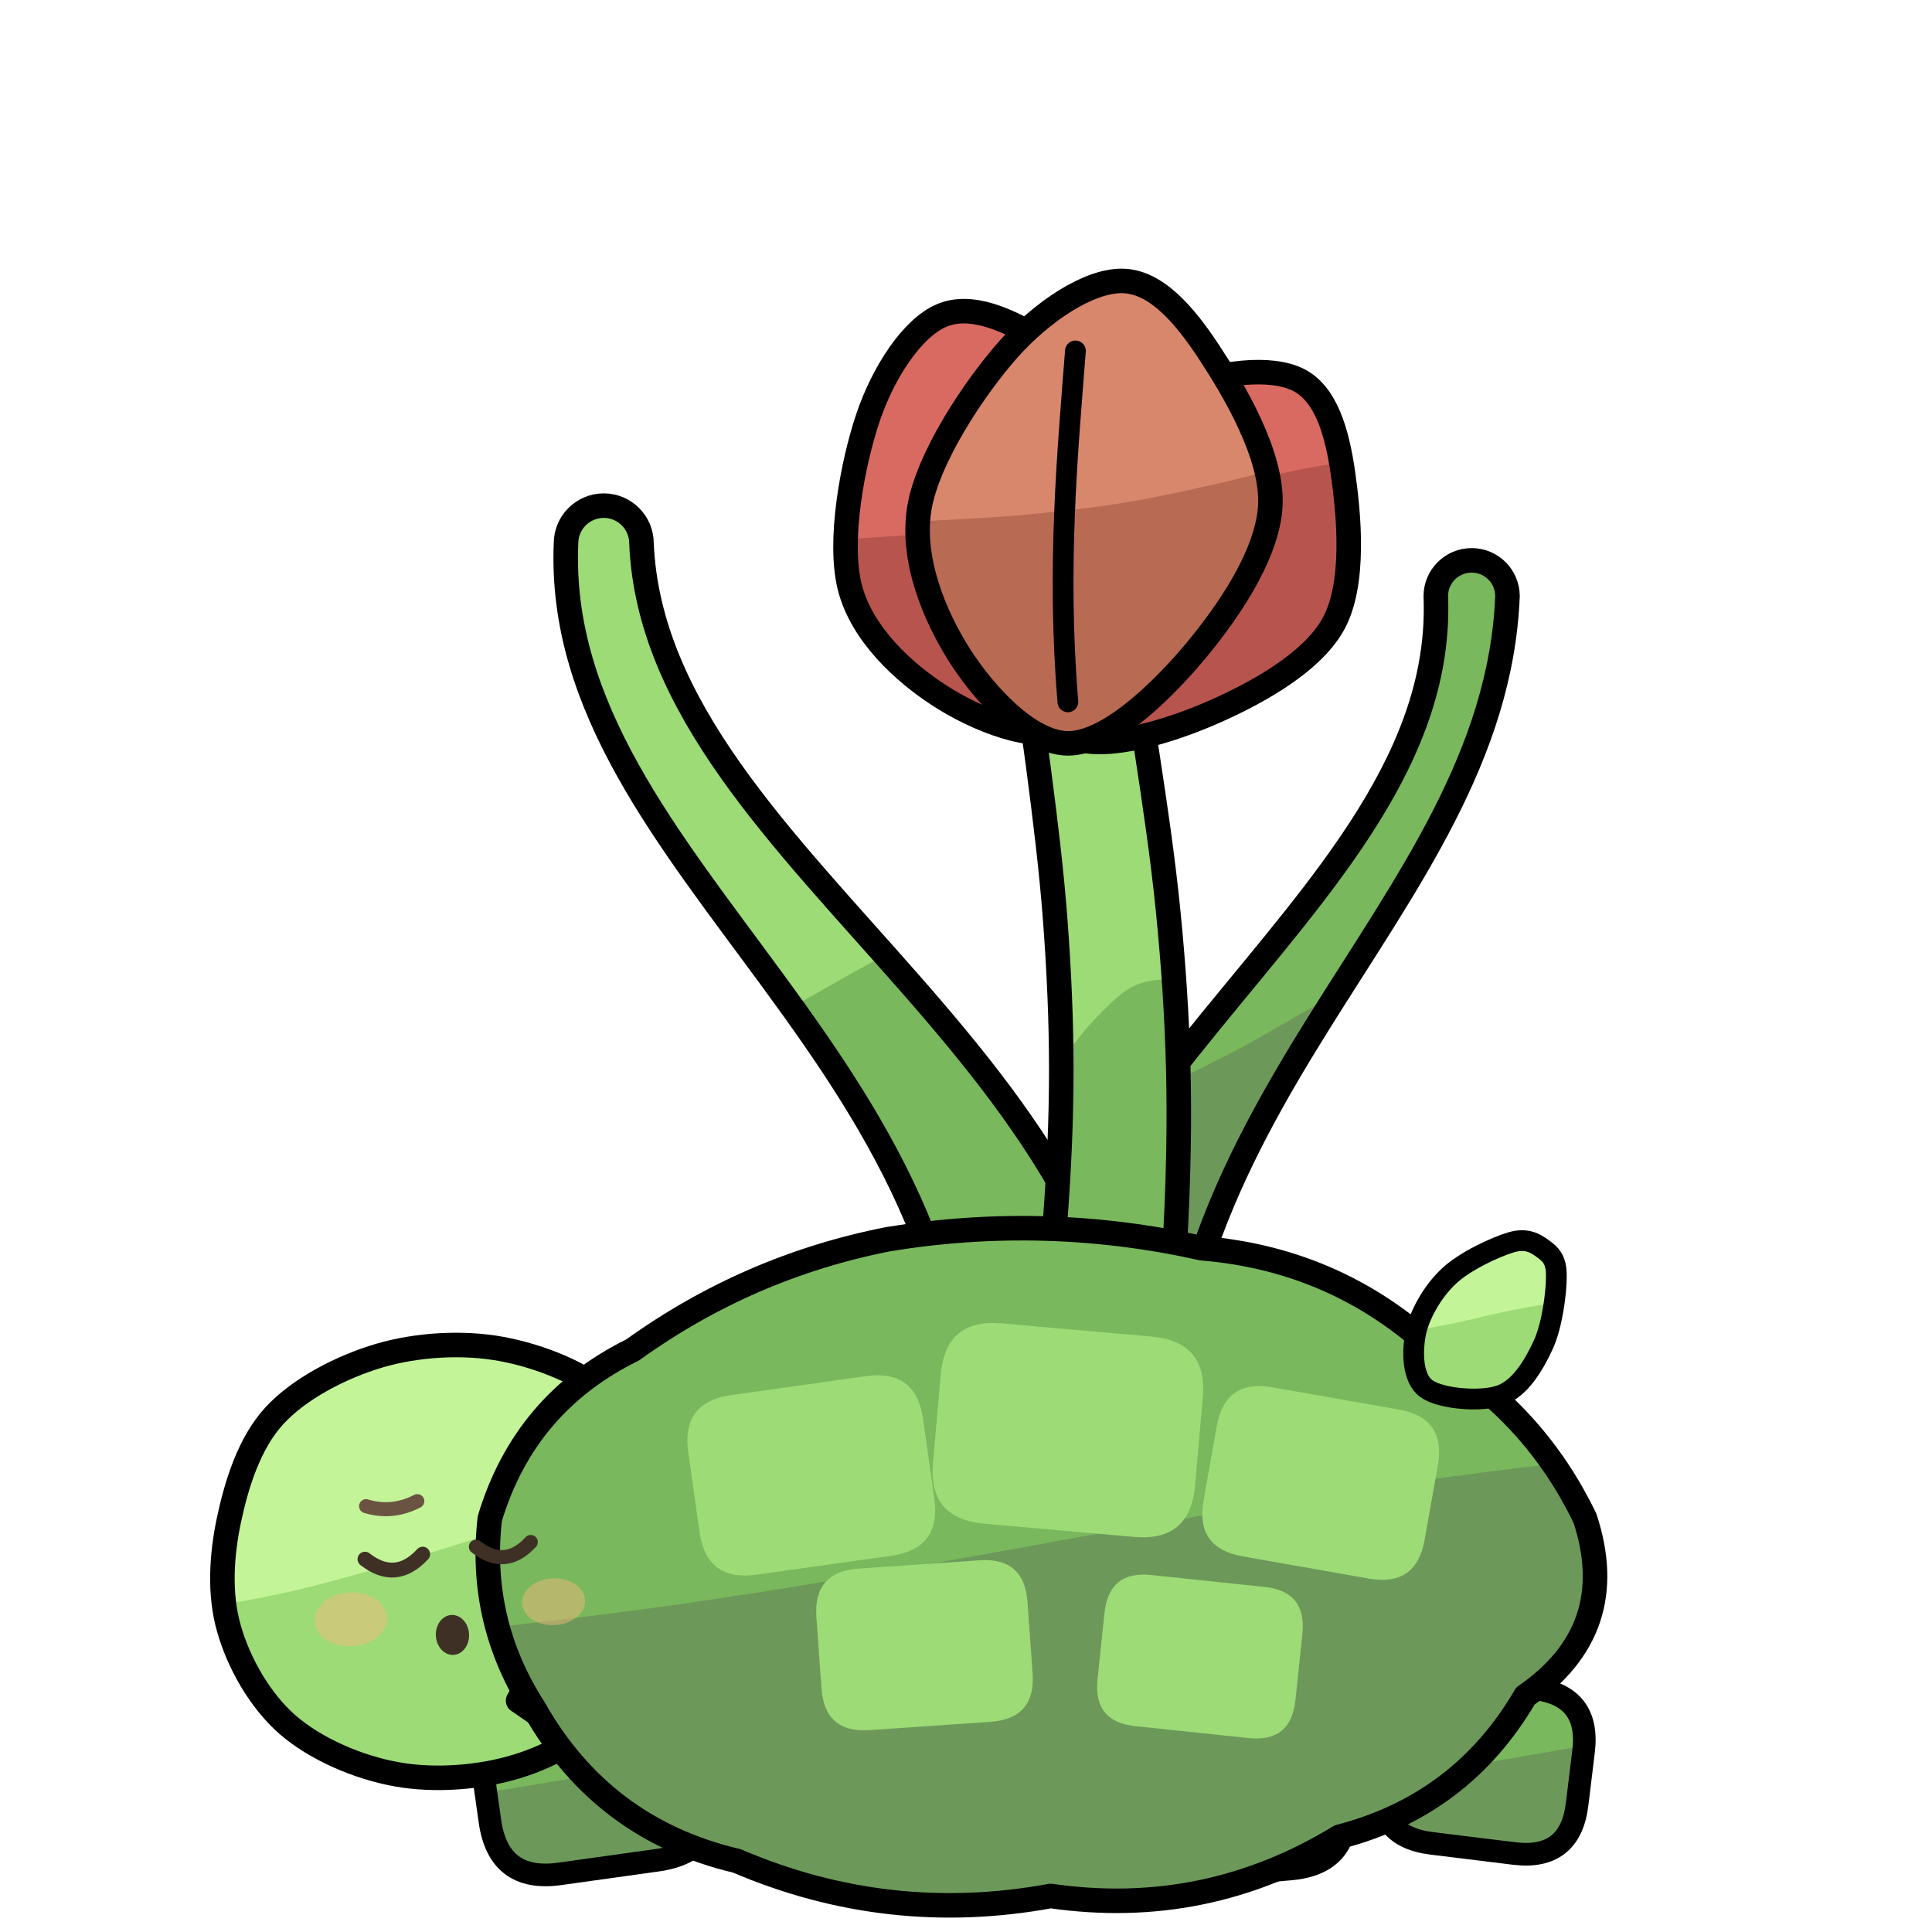
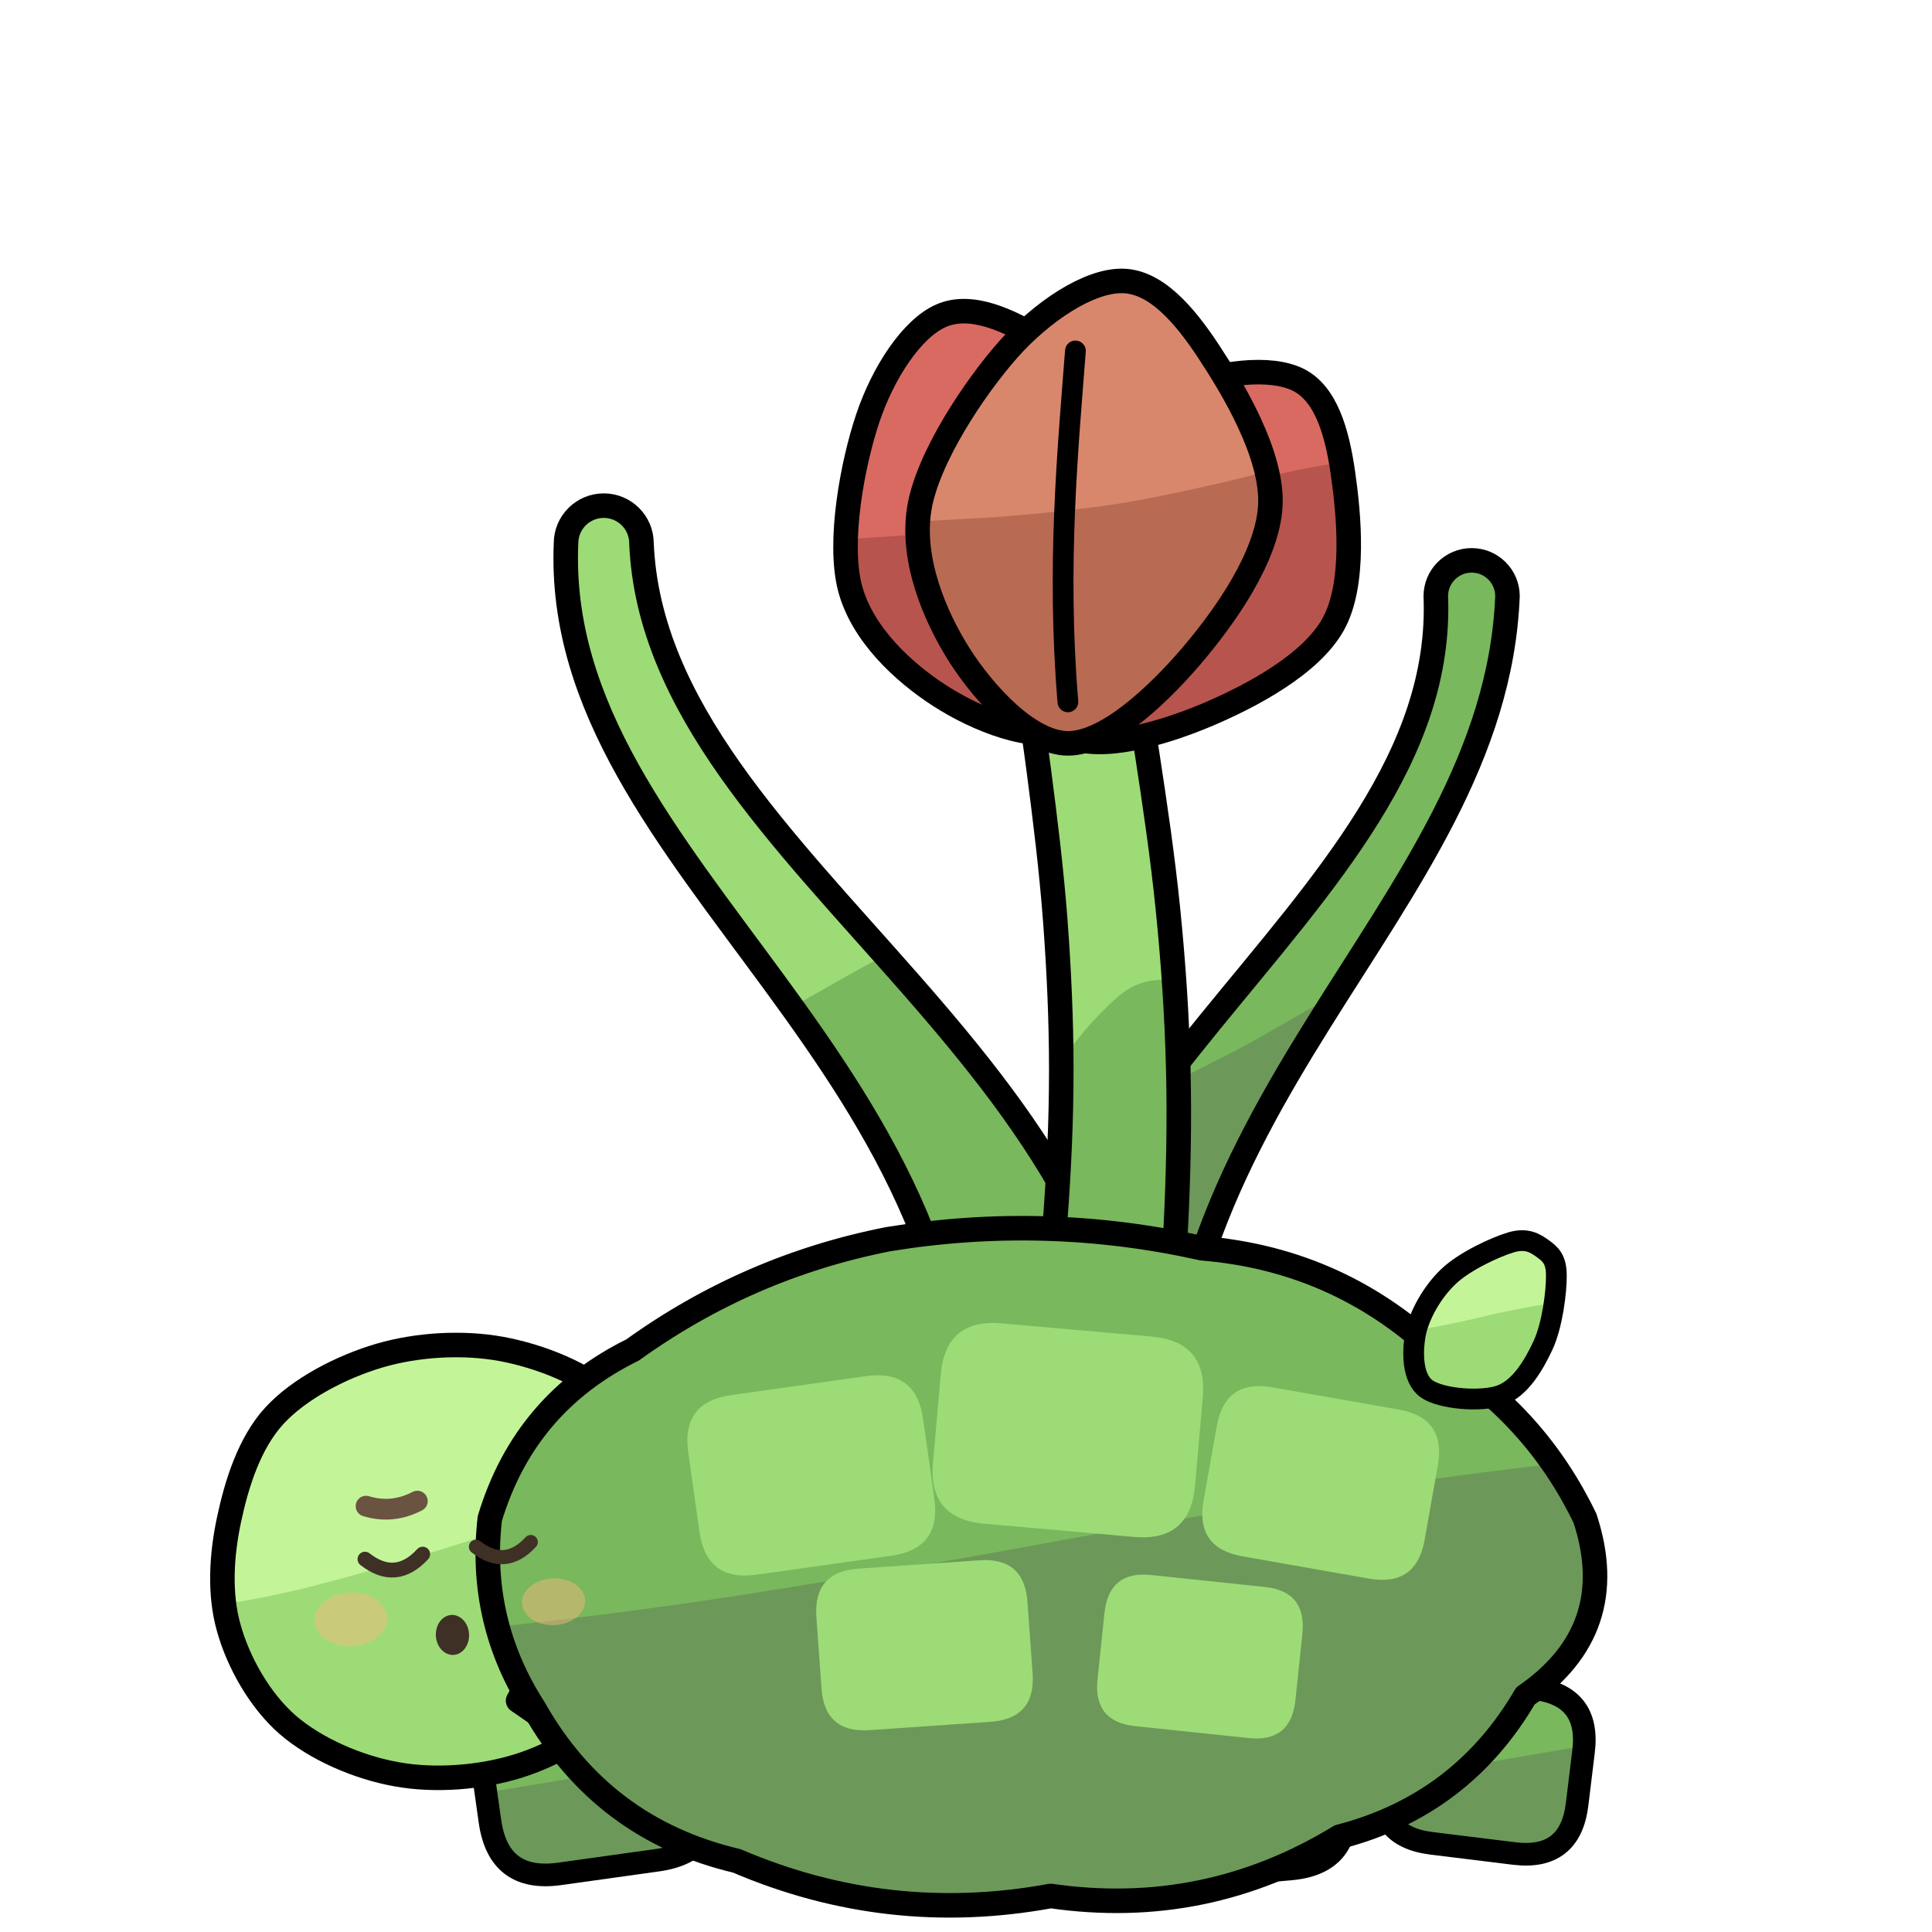
<svg xmlns="http://www.w3.org/2000/svg" width="1024" height="1024" viewBox="0 0 1024 1024">
  <defs>
    <clipPath id="k1">
      <path d="M510.0,800.0 C532.2,564.5 292.6,462.1 300.0,288.0 A20.0,20.0 0 0 1 340.0,288.0 C347.4,462.1 624.2,564.5 602.0,800.0 Z" />
    </clipPath>
    <clipPath id="k2">
      <path d="M532.0,812.0 C511.6,583.8 767.8,484.6 761.0,316.0 A19.0,19.0 0 0 1 799.0,316.0 C792.2,484.6 599.6,583.8 620.0,812.0 Z" />
    </clipPath>
    <clipPath id="k3">
      <path d="M538.4,326.5 C540.4,340.0 547.0,380.7 550.5,407.6 C554.0,434.5 557.3,461.1 559.3,487.7 C561.3,514.3 562.5,540.6 562.5,567.1 C562.5,593.5 561.3,619.9 559.3,646.4 C557.3,672.9 554.1,699.5 550.5,726.3 C546.8,753.1 539.5,793.7 537.3,807.2 L606.7,816.8 C608.2,803.0 613.3,761.8 616.0,734.0 C618.8,706.3 621.7,678.4 623.2,650.4 C624.6,622.5 625.2,594.3 624.5,566.3 C623.8,538.3 621.9,510.3 619.1,482.5 C616.3,454.6 612.2,426.9 608.0,399.4 C603.7,371.9 596.0,331.2 593.6,317.5 A28.0,28.0 0 0 0 538.4,326.5 Z" />
    </clipPath>
    <clipPath id="k4">
      <path d="M566.0,386.0 C548.1,393.9 517.4,381.2 498.2,368.8 C478.9,356.4 456.9,336.1 450.5,311.6 C444.1,287.0 451.9,245.5 460.0,221.5 C468.1,197.4 483.4,174.0 498.9,167.3 C514.5,160.5 534.3,169.3 553.2,181.0 C572.1,192.8 603.7,214.2 612.5,237.6 C621.2,261.0 613.5,296.6 605.8,321.3 C598.0,346.1 583.9,378.1 566.0,386.0 Z" />
    </clipPath>
    <clipPath id="k5">
      <path d="M566.0,390.0 C548.8,381.5 539.1,350.5 536.4,328.2 C533.6,305.9 534.9,276.5 549.4,256.2 C563.8,235.9 599.9,215.5 623.0,206.4 C646.1,197.2 673.3,193.9 688.1,201.3 C702.9,208.7 708.7,229.2 711.8,250.8 C714.9,272.4 718.6,309.7 706.5,331.1 C694.5,352.4 662.9,369.1 639.5,379.0 C616.1,388.8 583.2,398.5 566.0,390.0 Z" />
    </clipPath>
    <clipPath id="k6">
      <path d="M566.0,394.0 C545.5,393.9 521.7,367.9 508.5,347.2 C495.4,326.5 482.9,296.8 487.2,269.8 C491.5,242.8 516.6,205.3 534.5,185.1 C552.4,165.0 577.0,148.7 594.7,148.9 C612.3,149.0 627.5,166.4 640.6,186.3 C653.7,206.2 674.8,241.3 673.3,268.2 C671.7,295.1 649.3,326.8 631.4,347.8 C613.5,368.7 586.5,394.1 566.0,394.0 Z" />
    </clipPath>
    <clipPath id="k7">
      <path d="M255.4,935.0 Q250.9,902.7 283.2,898.1 L335.4,890.8 Q367.7,886.3 372.3,918.6 L376.6,949.0 Q381.1,981.3 348.8,985.9 L296.6,993.2 Q264.3,997.7 259.7,965.4 Z" />
    </clipPath>
    <clipPath id="k8">
      <path d="M417.2,935.4 Q419.3,904.2 450.5,906.4 L499.9,909.8 Q531.1,912.0 528.9,943.2 L526.8,972.6 Q524.7,1003.8 493.5,1001.6 L444.1,998.2 Q412.9,996.0 415.1,964.8 Z" />
    </clipPath>
    <clipPath id="k9">
      <path d="M594.9,936.1 Q592.1,904.2 624.0,901.4 L675.8,896.9 Q707.7,894.1 710.5,926.0 L713.1,955.9 Q715.9,987.8 684.0,990.6 L632.2,995.1 Q600.3,997.9 597.5,966.0 Z" />
    </clipPath>
    <clipPath id="k10">
      <path d="M736.1,915.7 Q739.7,886.0 769.4,889.6 L813.3,895.0 Q843.0,898.7 839.3,928.4 L835.9,956.3 Q832.3,986.0 802.6,982.4 L758.7,977.0 Q729.0,973.3 732.7,943.6 Z" />
    </clipPath>
    <clipPath id="k11">
      <path d="M265.9,715.0 C286.4,718.8 309.7,728.1 324.1,741.2 C338.4,754.3 346.4,775.3 352.3,793.7 C358.1,812.1 363.1,833.2 359.1,851.5 C355.2,869.9 342.6,889.7 328.4,903.8 C314.3,917.9 294.1,930.0 274.4,936.1 C254.7,942.2 230.5,944.1 210.2,940.4 C189.9,936.8 167.4,927.1 152.5,914.2 C137.7,901.3 126.4,881.2 121.3,863.0 C116.1,844.9 117.4,824.1 121.4,805.4 C125.4,786.6 132.1,764.9 145.4,750.4 C158.7,735.9 181.1,724.4 201.1,718.5 C221.2,712.6 245.4,711.2 265.9,715.0 Z" />
    </clipPath>
    <clipPath id="k12">
      <path d="M274.6,901.4 C278.6,904.0 289.5,912.2 298.8,917.0 C308.2,921.9 319.7,927.3 330.8,930.7 C341.9,934.0 354.7,935.8 365.3,937.0 C375.9,938.2 389.6,937.8 394.5,937.9 L389.5,818.1 C386.2,818.5 375.1,820.4 369.6,821.0 C364.2,821.7 361.1,822.1 356.8,821.7 C352.6,821.4 349.3,820.8 344.1,819.0 C338.8,817.1 328.5,812.0 325.4,810.6 Z" />
    </clipPath>
    <clipPath id="k13">
      <path d="M259.6,804.9 Q278.0,743.7 335.3,715.5 Q396.6,671.4 470.7,656.8 Q554.3,643.1 637.1,661.6 Q711.6,667.7 765.0,720.2 Q814.6,751.8 840.1,804.8 Q859.4,863.7 808.5,898.9 Q774.8,956.7 710.0,973.5 Q639.1,1016.8 556.9,1004.9 Q470.9,1020.7 390.5,986.3 Q319.3,969.5 283.2,905.7 Q253.4,859.5 259.6,804.9 Z" />
    </clipPath>
    <clipPath id="k14">
      <path d="M756.0,736.0 C748.5,730.5 748.4,716.6 750.3,706.7 C752.3,696.8 759.2,684.7 767.6,676.7 C776.0,668.6 792.4,661.0 800.8,658.5 C809.1,656.0 813.7,658.9 817.7,661.8 C821.7,664.7 824.9,667.4 824.9,676.0 C825.0,684.5 822.8,702.3 817.9,712.9 C813.0,723.5 805.8,735.7 795.5,739.5 C785.2,743.3 763.5,741.5 756.0,736.0 Z" />
    </clipPath>
  </defs>
  <path d="M510.0,800.0 C532.2,564.5 292.6,462.1 300.0,288.0 A20.0,20.0 0 0 1 340.0,288.0 C347.4,462.1 624.2,564.5 602.0,800.0 Z" fill="#9ddb76" />
  <g clip-path="url(#k1)">
    <path d="M219.0,590.0 C229.5,589.1 261.1,588.0 282.1,584.4 C303.2,580.8 324.2,575.9 345.3,568.5 C366.3,561.0 387.4,550.2 408.4,539.6 C429.5,529.1 450.5,515.6 471.6,505.1 C492.6,494.6 513.7,483.9 534.7,476.5 C555.8,469.1 576.8,464.3 597.9,460.8 C618.9,457.2 650.5,456.2 661.0,455.3 L661.0,1290.0 L219.0,1290.0 Z" fill="#79b85c" />
  </g>
  <path d="M510.0,800.0 C532.2,564.5 292.6,462.1 300.0,288.0 A20.0,20.0 0 0 1 340.0,288.0 C347.4,462.1 624.2,564.5 602.0,800.0 Z" fill="none" stroke="#000000" stroke-width="13" stroke-linejoin="round" stroke-linecap="round" />
  <path d="M532.0,812.0 C511.6,583.8 767.8,484.6 761.0,316.0 A19.0,19.0 0 0 1 799.0,316.0 C792.2,484.6 599.6,583.8 620.0,812.0 Z" fill="#79b85c" />
  <g clip-path="url(#k2)">
    <path d="M476.0,603.9 C485.7,603.2 514.9,602.9 534.3,599.9 C553.7,596.8 573.1,592.5 592.6,585.7 C612.0,578.9 631.4,568.8 650.9,558.9 C670.3,549.1 689.7,536.5 709.1,526.6 C728.6,516.8 748.0,506.8 767.4,500.1 C786.9,493.3 806.3,489.1 825.7,486.1 C845.1,483.2 874.3,482.9 884.0,482.2 L884.0,1292.0 L476.0,1292.0 Z" fill="#6c9959" />
  </g>
  <path d="M532.0,812.0 C511.6,583.8 767.8,484.6 761.0,316.0 A19.0,19.0 0 0 1 799.0,316.0 C792.2,484.6 599.6,583.8 620.0,812.0 Z" fill="none" stroke="#000000" stroke-width="13" stroke-linejoin="round" stroke-linecap="round" />
  <path d="M538.4,326.5 C540.4,340.0 547.0,380.7 550.5,407.6 C554.0,434.5 557.3,461.1 559.3,487.7 C561.3,514.3 562.5,540.6 562.5,567.1 C562.5,593.5 561.3,619.9 559.3,646.4 C557.3,672.9 554.1,699.5 550.5,726.3 C546.8,753.1 539.5,793.7 537.3,807.2 L606.7,816.8 C608.2,803.0 613.3,761.8 616.0,734.0 C618.8,706.3 621.7,678.4 623.2,650.4 C624.6,622.5 625.2,594.3 624.5,566.3 C623.8,538.3 621.9,510.3 619.1,482.5 C616.3,454.6 612.2,426.9 608.0,399.4 C603.7,371.9 596.0,331.2 593.6,317.5 A28.0,28.0 0 0 0 538.4,326.5 Z" fill="#9ddb76" />
  <g clip-path="url(#k3)">
    <path d="M502.0,580.0 C505.2,581.0 515.0,585.6 521.4,585.9 C527.9,586.1 534.4,585.0 540.9,581.3 C547.3,577.7 553.8,570.7 560.3,563.9 C566.8,557.2 573.2,547.5 579.7,540.8 C586.2,534.1 592.7,527.2 599.1,523.6 C605.6,520.0 612.1,519.1 618.6,519.3 C625.0,519.6 634.8,524.3 638.0,525.3 L638.0,1310.0 L502.0,1310.0 Z" fill="#79b85c" />
  </g>
  <path d="M538.4,326.5 C540.4,340.0 547.0,380.7 550.5,407.6 C554.0,434.5 557.3,461.1 559.3,487.7 C561.3,514.3 562.5,540.6 562.5,567.1 C562.5,593.5 561.3,619.9 559.3,646.4 C557.3,672.9 554.1,699.5 550.5,726.3 C546.8,753.1 539.5,793.7 537.3,807.2 L606.7,816.8 C608.2,803.0 613.3,761.8 616.0,734.0 C618.8,706.3 621.7,678.4 623.2,650.4 C624.6,622.5 625.2,594.3 624.5,566.3 C623.8,538.3 621.9,510.3 619.1,482.5 C616.3,454.6 612.2,426.9 608.0,399.4 C603.7,371.9 596.0,331.2 593.6,317.5 A28.0,28.0 0 0 0 538.4,326.5 Z" fill="none" stroke="#000000" stroke-width="13" stroke-linejoin="round" stroke-linecap="round" />
  <path d="M566.0,386.0 C548.1,393.9 517.4,381.2 498.2,368.8 C478.9,356.4 456.9,336.1 450.5,311.6 C444.1,287.0 451.9,245.5 460.0,221.5 C468.1,197.4 483.4,174.0 498.9,167.3 C514.5,160.5 534.3,169.3 553.2,181.0 C572.1,192.8 603.7,214.2 612.5,237.6 C621.2,261.0 613.5,296.6 605.8,321.3 C598.0,346.1 583.9,378.1 566.0,386.0 Z" fill="#d96a62" />
  <g clip-path="url(#k4)">
    <path d="M384.4,289.8 C393.1,289.2 419.0,287.6 436.3,286.4 C453.6,285.3 470.9,284.7 488.2,282.9 C505.5,281.2 522.8,279.0 540.1,275.9 C557.4,272.9 574.6,268.8 591.9,264.8 C609.2,260.8 626.5,255.9 643.8,251.9 C661.1,248.0 678.4,244.0 695.7,241.1 C713.0,238.2 738.9,235.6 747.6,234.5 L747.6,517.1 L384.4,517.1 Z" fill="#b8544e" />
  </g>
  <path d="M566.0,386.0 C548.1,393.9 517.4,381.2 498.2,368.8 C478.9,356.4 456.9,336.1 450.5,311.6 C444.1,287.0 451.9,245.5 460.0,221.5 C468.1,197.4 483.4,174.0 498.9,167.3 C514.5,160.5 534.3,169.3 553.2,181.0 C572.1,192.8 603.7,214.2 612.5,237.6 C621.2,261.0 613.5,296.6 605.8,321.3 C598.0,346.1 583.9,378.1 566.0,386.0 Z" fill="none" stroke="#000000" stroke-width="13" stroke-linejoin="round" stroke-linecap="round" />
  <path d="M566.0,390.0 C548.8,381.5 539.1,350.5 536.4,328.2 C533.6,305.9 534.9,276.5 549.4,256.2 C563.8,235.9 599.9,215.5 623.0,206.4 C646.1,197.2 673.3,193.9 688.1,201.3 C702.9,208.7 708.7,229.2 711.8,250.8 C714.9,272.4 718.6,309.7 706.5,331.1 C694.5,352.4 662.9,369.1 639.5,379.0 C616.1,388.8 583.2,398.5 566.0,390.0 Z" fill="#d96a62" />
  <g clip-path="url(#k5)">
    <path d="M388.5,294.7 C397.0,294.0 422.3,291.9 439.2,290.7 C456.1,289.6 473.0,289.2 489.9,287.7 C506.8,286.3 523.7,284.7 540.6,282.1 C557.5,279.5 574.5,275.9 591.4,272.2 C608.3,268.5 625.2,263.7 642.1,259.7 C659.0,255.7 675.9,251.4 692.8,248.1 C709.7,244.9 735.0,241.7 743.5,240.4 L743.5,518.8 L388.5,518.8 Z" fill="#b8544e" />
  </g>
  <path d="M566.0,390.0 C548.8,381.5 539.1,350.5 536.4,328.2 C533.6,305.9 534.9,276.5 549.4,256.2 C563.8,235.9 599.9,215.5 623.0,206.4 C646.1,197.2 673.3,193.9 688.1,201.3 C702.9,208.7 708.7,229.2 711.8,250.8 C714.9,272.4 718.6,309.7 706.5,331.1 C694.5,352.4 662.9,369.1 639.5,379.0 C616.1,388.8 583.2,398.5 566.0,390.0 Z" fill="none" stroke="#000000" stroke-width="13" stroke-linejoin="round" stroke-linecap="round" />
  <path d="M566.0,394.0 C545.5,393.9 521.7,367.9 508.5,347.2 C495.4,326.5 482.9,296.8 487.2,269.8 C491.5,242.8 516.6,205.3 534.5,185.1 C552.4,165.0 577.0,148.7 594.7,148.9 C612.3,149.0 627.5,166.4 640.6,186.3 C653.7,206.2 674.8,241.3 673.3,268.2 C671.7,295.1 649.3,326.8 631.4,347.8 C613.5,368.7 586.5,394.1 566.0,394.0 Z" fill="#d9876c" />
  <g clip-path="url(#k6)">
    <path d="M376.3,289.2 C385.3,287.8 412.4,282.9 430.5,280.8 C448.6,278.7 466.6,277.8 484.7,276.6 C502.8,275.3 520.8,274.8 538.9,273.2 C557.0,271.6 575.0,269.7 593.1,266.9 C611.2,264.0 629.2,260.0 647.3,255.9 C665.4,251.7 683.4,246.5 701.5,242.1 C719.6,237.7 746.7,231.6 755.7,229.5 L755.7,535.5 L376.3,535.5 Z" fill="#b86a53" />
  </g>
  <path d="M566.0,394.0 C545.5,393.9 521.7,367.9 508.5,347.2 C495.4,326.5 482.9,296.8 487.2,269.8 C491.5,242.8 516.6,205.3 534.5,185.1 C552.4,165.0 577.0,148.7 594.7,148.9 C612.3,149.0 627.5,166.4 640.6,186.3 C653.7,206.2 674.8,241.3 673.3,268.2 C671.7,295.1 649.3,326.8 631.4,347.8 C613.5,368.7 586.5,394.1 566.0,394.0 Z" fill="none" stroke="#000000" stroke-width="13" stroke-linejoin="round" stroke-linecap="round" />
  <path d="M566,372 C560,300 566,238 570,186" fill="none" stroke="#000000" stroke-width="11" stroke-linejoin="round" stroke-linecap="round" />
  <path d="M255.4,935.0 Q250.9,902.7 283.2,898.1 L335.4,890.8 Q367.7,886.3 372.3,918.6 L376.6,949.0 Q381.1,981.3 348.8,985.9 L296.6,993.2 Q264.3,997.7 259.7,965.4 Z" fill="#79b85c" />
  <g clip-path="url(#k7)">
    <path d="M255.8,950.4 L376.2,930.5 L376.2,1057.2 L255.8,1057.2 Z" fill="#6c9959" />
  </g>
  <path d="M255.4,935.0 Q250.9,902.7 283.2,898.1 L335.4,890.8 Q367.7,886.3 372.3,918.6 L376.6,949.0 Q381.1,981.3 348.8,985.9 L296.6,993.2 Q264.3,997.7 259.7,965.4 Z" fill="none" stroke="#000000" stroke-width="12" stroke-linejoin="round" stroke-linecap="round" />
  <path d="M417.2,935.4 Q419.3,904.2 450.5,906.4 L499.9,909.8 Q531.1,912.0 528.9,943.2 L526.8,972.6 Q524.7,1003.8 493.5,1001.6 L444.1,998.2 Q412.9,996.0 415.1,964.8 Z" fill="#79b85c" />
  <g clip-path="url(#k8)">
    <path d="M414.9,962.1 L529.1,943.0 L529.1,1064.4 L414.9,1064.4 Z" fill="#6c9959" />
  </g>
  <path d="M417.2,935.4 Q419.3,904.2 450.5,906.4 L499.9,909.8 Q531.1,912.0 528.9,943.2 L526.8,972.6 Q524.7,1003.8 493.5,1001.6 L444.1,998.2 Q412.9,996.0 415.1,964.8 Z" fill="none" stroke="#000000" stroke-width="12" stroke-linejoin="round" stroke-linecap="round" />
  <path d="M594.9,936.1 Q592.1,904.2 624.0,901.4 L675.8,896.9 Q707.7,894.1 710.5,926.0 L713.1,955.9 Q715.9,987.8 684.0,990.6 L632.2,995.1 Q600.3,997.9 597.5,966.0 Z" fill="#79b85c" />
  <g clip-path="url(#k9)">
    <path d="M594.8,954.3 L713.2,934.7 L713.2,1058.8 L594.8,1058.8 Z" fill="#6c9959" />
  </g>
  <path d="M594.9,936.1 Q592.1,904.2 624.0,901.4 L675.8,896.9 Q707.7,894.1 710.5,926.0 L713.1,955.9 Q715.9,987.8 684.0,990.6 L632.2,995.1 Q600.3,997.9 597.5,966.0 Z" fill="none" stroke="#000000" stroke-width="12" stroke-linejoin="round" stroke-linecap="round" />
  <path d="M736.1,915.7 Q739.7,886.0 769.4,889.6 L813.3,895.0 Q843.0,898.7 839.3,928.4 L835.9,956.3 Q832.3,986.0 802.6,982.4 L758.7,977.0 Q729.0,973.3 732.7,943.6 Z" fill="#79b85c" />
  <g clip-path="url(#k10)">
    <path d="M733.0,943.7 L839.0,925.4 L839.0,1041.6 L733.0,1041.6 Z" fill="#6c9959" />
  </g>
  <path d="M736.1,915.7 Q739.7,886.0 769.4,889.6 L813.3,895.0 Q843.0,898.7 839.3,928.4 L835.9,956.3 Q832.3,986.0 802.6,982.4 L758.7,977.0 Q729.0,973.3 732.7,943.6 Z" fill="none" stroke="#000000" stroke-width="12" stroke-linejoin="round" stroke-linecap="round" />
  <path d="M265.9,715.0 C286.4,718.8 309.7,728.1 324.1,741.2 C338.4,754.3 346.4,775.3 352.3,793.7 C358.1,812.1 363.1,833.2 359.1,851.5 C355.2,869.9 342.6,889.7 328.4,903.8 C314.3,917.9 294.1,930.0 274.4,936.1 C254.7,942.2 230.5,944.1 210.2,940.4 C189.9,936.8 167.4,927.1 152.5,914.2 C137.7,901.3 126.4,881.2 121.3,863.0 C116.1,844.9 117.4,824.1 121.4,805.4 C125.4,786.6 132.1,764.9 145.4,750.4 C158.7,735.9 181.1,724.4 201.1,718.5 C221.2,712.6 245.4,711.2 265.9,715.0 Z" fill="#c3f598" />
  <g clip-path="url(#k11)">
    <path d="M27.2,859.9 C37.2,859.1 67.4,857.3 87.4,854.8 C107.5,852.3 127.6,849.2 147.7,844.9 C167.7,840.6 187.8,834.8 207.9,829.1 C228.0,823.4 248.0,816.5 268.1,810.8 C288.2,805.1 308.3,799.4 328.3,795.1 C348.4,790.9 368.5,787.8 388.6,785.4 C408.6,782.9 438.8,781.1 448.8,780.3 L448.8,1170.0 L27.2,1170.0 Z" fill="#9ddb76" />
  </g>
  <path d="M265.9,715.0 C286.4,718.8 309.7,728.1 324.1,741.2 C338.4,754.3 346.4,775.3 352.3,793.7 C358.1,812.1 363.1,833.2 359.1,851.5 C355.2,869.9 342.6,889.7 328.4,903.8 C314.3,917.9 294.1,930.0 274.4,936.1 C254.7,942.2 230.5,944.1 210.2,940.4 C189.9,936.8 167.4,927.1 152.5,914.2 C137.7,901.3 126.4,881.2 121.3,863.0 C116.1,844.9 117.4,824.1 121.4,805.4 C125.4,786.6 132.1,764.9 145.4,750.4 C158.7,735.9 181.1,724.4 201.1,718.5 C221.2,712.6 245.4,711.2 265.9,715.0 Z" fill="none" stroke="#000000" stroke-width="13" stroke-linejoin="round" stroke-linecap="round" />
  <path d="M274.6,901.4 C278.6,904.0 289.5,912.2 298.8,917.0 C308.2,921.9 319.7,927.3 330.8,930.7 C341.9,934.0 354.7,935.8 365.3,937.0 C375.9,938.2 389.6,937.8 394.5,937.9 L389.5,818.1 C386.2,818.5 375.1,820.4 369.6,821.0 C364.2,821.7 361.1,822.1 356.8,821.7 C352.6,821.4 349.3,820.8 344.1,819.0 C338.8,817.1 328.5,812.0 325.4,810.6 Z" fill="#c3f598" />
  <g clip-path="url(#k12)">
    <path d="M244.0,880.4 C248.9,880.1 263.4,879.6 273.1,878.5 C282.9,877.5 292.6,876.2 302.3,874.2 C312.0,872.2 321.7,869.5 331.4,866.8 C341.1,864.1 350.9,860.7 360.6,858.0 C370.3,855.3 380.0,852.5 389.7,850.6 C399.4,848.6 409.1,847.3 418.9,846.3 C428.6,845.3 443.1,844.8 448.0,844.5 L448.0,1046.0 L244.0,1046.0 Z" fill="#9ddb76" />
  </g>
  <path d="M274.6,901.4 C278.6,904.0 289.5,912.2 298.8,917.0 C308.2,921.9 319.7,927.3 330.8,930.7 C341.9,934.0 354.7,935.8 365.3,937.0 C375.9,938.2 389.6,937.8 394.5,937.9 L389.5,818.1 C386.2,818.5 375.1,820.4 369.6,821.0 C364.2,821.7 361.1,822.1 356.8,821.7 C352.6,821.4 349.3,820.8 344.1,819.0 C338.8,817.1 328.5,812.0 325.4,810.6 Z" fill="none" stroke="#000000" stroke-width="13" stroke-linejoin="round" stroke-linecap="round" />
  <path d="M259.6,804.9 Q278.0,743.7 335.3,715.5 Q396.6,671.4 470.7,656.8 Q554.3,643.1 637.1,661.6 Q711.6,667.7 765.0,720.2 Q814.6,751.8 840.1,804.8 Q859.4,863.7 808.5,898.9 Q774.8,956.7 710.0,973.5 Q639.1,1016.8 556.9,1004.9 Q470.9,1020.7 390.5,986.3 Q319.3,969.5 283.2,905.7 Q253.4,859.5 259.6,804.9 Z" fill="#79b85c" />
  <g clip-path="url(#k13)">
    <path d="M59.6,879.3 C83.2,877.5 154.2,873.0 201.4,868.6 C248.7,864.1 296.0,859.0 343.3,852.6 C390.5,846.3 437.8,838.2 485.1,830.2 C532.4,822.3 579.6,812.9 626.9,805.0 C674.2,797.1 721.5,789.0 768.7,782.7 C816.0,776.3 863.3,771.3 910.6,766.9 C957.8,762.5 1028.8,758.0 1052.4,756.2 L1052.4,1358.0 L59.6,1358.0 Z" fill="#6c9959" />
  </g>
  <path d="M259.6,804.9 Q278.0,743.7 335.3,715.5 Q396.6,671.4 470.7,656.8 Q554.3,643.1 637.1,661.6 Q711.6,667.7 765.0,720.2 Q814.6,751.8 840.1,804.8 Q859.4,863.7 808.5,898.9 Q774.8,956.7 710.0,973.5 Q639.1,1016.8 556.9,1004.9 Q470.9,1020.7 390.5,986.3 Q319.3,969.5 283.2,905.7 Q253.4,859.5 259.6,804.9 Z" fill="none" stroke="#000000" stroke-width="13" stroke-linejoin="round" stroke-linecap="round" />
  <path d="M364.8,769.8 Q361.0,743.1 387.7,739.4 L458.9,729.4 Q485.6,725.6 489.3,752.3 L495.2,794.2 Q499.0,820.9 472.3,824.6 L401.1,834.6 Q374.4,838.4 370.7,811.7 Z" fill="#9ddb76" />
  <path d="M498.6,728.6 Q501.2,698.8 530.9,701.4 L610.3,708.4 Q640.1,711.0 637.5,740.7 L633.4,787.4 Q630.8,817.2 601.1,814.6 L521.7,807.6 Q491.9,805.0 494.5,775.3 Z" fill="#9ddb76" />
  <path d="M644.9,756.0 Q649.3,730.9 674.4,735.3 L741.4,747.1 Q766.5,751.5 762.1,776.6 L755.1,816.0 Q750.7,841.1 725.6,836.7 L658.6,824.9 Q633.5,820.5 637.9,795.4 Z" fill="#9ddb76" />
  <path d="M432.7,857.1 Q431.0,833.1 455.0,831.4 L519.0,827.0 Q543.0,825.3 544.6,849.3 L547.3,886.9 Q549.0,910.9 525.0,912.6 L461.0,917.0 Q437.0,918.7 435.4,894.7 Z" fill="#9ddb76" />
  <path d="M585.4,854.9 Q587.8,832.4 610.2,834.8 L670.2,841.1 Q692.6,843.4 690.3,865.9 L686.6,901.1 Q684.2,923.6 661.8,921.2 L601.8,914.9 Q579.4,912.6 581.7,890.1 Z" fill="#9ddb76" />
  <path d="M756.0,736.0 C748.5,730.5 748.4,716.6 750.3,706.7 C752.3,696.8 759.2,684.7 767.6,676.7 C776.0,668.6 792.4,661.0 800.8,658.5 C809.1,656.0 813.7,658.9 817.7,661.8 C821.7,664.7 824.9,667.4 824.9,676.0 C825.0,684.5 822.8,702.3 817.9,712.9 C813.0,723.5 805.8,735.7 795.5,739.5 C785.2,743.3 763.5,741.5 756.0,736.0 Z" fill="#c3f598" />
  <g clip-path="url(#k14)">
    <path d="M718.0,707.2 C721.2,707.0 731.0,706.7 737.4,706.2 C743.9,705.6 750.4,704.9 756.9,703.9 C763.3,702.9 769.8,701.5 776.3,700.1 C782.8,698.7 789.2,697.0 795.7,695.6 C802.2,694.3 808.7,692.9 815.1,691.9 C821.6,690.9 828.1,690.2 834.6,689.6 C841.0,689.1 850.8,688.8 854.0,688.6 L854.0,790.0 L718.0,790.0 Z" fill="#9ddb76" />
  </g>
  <path d="M756.0,736.0 C748.5,730.5 748.4,716.6 750.3,706.7 C752.3,696.8 759.2,684.7 767.6,676.7 C776.0,668.6 792.4,661.0 800.8,658.5 C809.1,656.0 813.7,658.9 817.7,661.8 C821.7,664.7 824.9,667.4 824.9,676.0 C825.0,684.5 822.8,702.3 817.9,712.9 C813.0,723.5 805.8,735.7 795.5,739.5 C785.2,743.3 763.5,741.5 756.0,736.0 Z" fill="none" stroke="#000000" stroke-width="11" stroke-linejoin="round" stroke-linecap="round" />
  <g id="face" transform="translate(238.0,832.0) rotate(-3.0) scale(0.62)">
    <g id="face-blush">
      <ellipse cx="-86.0" cy="38.0" rx="31" ry="23" fill="#ffb77e" opacity="0.45" />
      <ellipse cx="87.8" cy="32.0" rx="27" ry="20" fill="#ffb77e" opacity="0.45" />
    </g>
    <g id="face-neutral" display="none">
      <g id="face-neutral-eyes">
        <g transform="translate(-46.0,-6.0)">
          <ellipse cx="0" cy="0" rx="20.0" ry="22.0" fill="#3f3026" transform="rotate(-7)" />
        </g>
        <g transform="translate(48.0,-12.0)">
          <ellipse cx="0" cy="0" rx="19.0" ry="20.9" fill="#3f3026" transform="rotate(6)" />
        </g>
      </g>
      <g id="face-neutral-mouth">
        <path d="M-26.6,48.2 Q0.0,65.3 28.5,45.4" fill="none" stroke="#3f3026" stroke-width="14.2" stroke-linejoin="round" stroke-linecap="round" />
      </g>
    </g>
    <g id="face-happy" display="none">
      <g id="face-happy-eyes">
        <g transform="translate(-46.0,-6.0)">
          <path d="M-25.3,6.8 Q0.0,-25.4 24.2,5.1" fill="none" stroke="#3f3026" stroke-width="12.7" stroke-linejoin="round" stroke-linecap="round" />
        </g>
        <g transform="translate(48.0,-12.0)">
          <path d="M-24.0,6.4 Q0.0,-24.1 23.0,4.8" fill="none" stroke="#3f3026" stroke-width="12.1" stroke-linejoin="round" stroke-linecap="round" />
        </g>
      </g>
      <g id="face-happy-mouth">
        <path d="M-39.9,40.6 Q0.0,82.4 41.8,37.8" fill="none" stroke="#3f3026" stroke-width="15.2" stroke-linejoin="round" stroke-linecap="round" />
      </g>
    </g>
    <g id="face-delighted" display="none">
      <g id="face-delighted-eyes">
        <g transform="translate(-46.0,-6.0)">
          <path d="M-25.3,6.8 Q0.0,-25.4 24.2,5.1" fill="none" stroke="#3f3026" stroke-width="12.7" stroke-linejoin="round" stroke-linecap="round" />
        </g>
        <g transform="translate(48.0,-12.0)">
          <path d="M-24.0,6.4 Q0.0,-24.1 23.0,4.8" fill="none" stroke="#3f3026" stroke-width="12.1" stroke-linejoin="round" stroke-linecap="round" />
        </g>
      </g>
      <g id="face-delighted-mouth">
        <path d="M-45.6,34.9 Q0.0,42.5 45.6,29.2 Q44.6,99.5 0.0,103.3 Q-44.6,97.6 -45.6,34.9 Z" fill="#3f3026" />
        <path d="M-40.9,39.6 Q0.0,46.3 40.9,34.0 L38.9,53.0 Q0.0,63.4 -38.9,56.8 Z" fill="#fff7e6" />
        <ellipse cx="1.9" cy="84.3" rx="19.0" ry="12.3" fill="#d96a62" />
      </g>
    </g>
    <g id="face-sleepy">
      <g id="face-sleepy-brows">
-         <path d="M-68,-58 Q-46,-50 -24,-60" fill="none" stroke="#6b5342" stroke-width="12" stroke-linejoin="round" stroke-linecap="round" />
+         <path d="M-68,-58 Q-46,-50 -24,-60" fill="none" stroke="#6b5342" stroke-width="17.74" stroke-linejoin="round" stroke-linecap="round" />
      </g>
      <g id="face-sleepy-eyes">
        <g transform="translate(-46.0,-6.0)">
          <path d="M-25.3,-6.8 Q0.0,15.2 24.2,-8.5" fill="none" stroke="#3f3026" stroke-width="12.7" stroke-linejoin="round" stroke-linecap="round" />
        </g>
        <g transform="translate(48.0,-12.0)">
          <path d="M-24.0,-6.4 Q0.0,14.5 23.0,-8.0" fill="none" stroke="#3f3026" stroke-width="12.1" stroke-linejoin="round" stroke-linecap="round" />
        </g>
      </g>
      <g id="face-sleepy-mouth">
        <ellipse cx="0.0" cy="55.8" rx="14.2" ry="17.1" fill="#3f3026" />
      </g>
    </g>
    <g id="face-surprised" display="none">
      <g id="face-surprised-brows">
-         <path d="M-68,-66 Q-46,-86 -24,-68" fill="none" stroke="#6b5342" stroke-width="13" stroke-linejoin="round" stroke-linecap="round" />
-         <path d="M27,-74 Q49,-95 71,-76" fill="none" stroke="#6b5342" stroke-width="13" stroke-linejoin="round" stroke-linecap="round" />
+         <path d="M-68,-66 Q-46,-86 -24,-68" fill="none" stroke="#6b5342" stroke-width="17.74" stroke-linejoin="round" stroke-linecap="round" />
+         <path d="M27,-74 Q49,-95 71,-76" fill="none" stroke="#6b5342" stroke-width="17.74" stroke-linejoin="round" stroke-linecap="round" />
      </g>
      <g id="face-surprised-eyes">
        <g transform="translate(-46.0,-6.0)">
          <ellipse cx="0" cy="0" rx="23.2" ry="26.2" fill="#3f3026" />
          <ellipse cx="-7.4" cy="-10.2" rx="7.4" ry="7.6" fill="#fff7e6" />
        </g>
        <g transform="translate(48.0,-12.0)">
          <ellipse cx="0" cy="0" rx="22.0" ry="24.9" fill="#3f3026" />
          <ellipse cx="-7.0" cy="-9.6" rx="7.0" ry="7.2" fill="#fff7e6" />
        </g>
      </g>
      <g id="face-surprised-mouth">
        <ellipse cx="0.9" cy="59.6" rx="19.0" ry="25.6" fill="#3f3026" />
      </g>
    </g>
    <g id="face-mischief" display="none">
      <g id="face-mischief-brows">
-         <path d="M-70,-62 L-24,-46" fill="none" stroke="#6b5342" stroke-width="13" stroke-linejoin="round" stroke-linecap="round" />
-         <path d="M71,-70 L27,-54" fill="none" stroke="#6b5342" stroke-width="13" stroke-linejoin="round" stroke-linecap="round" />
+         <path d="M-70,-62 L-24,-46" fill="none" stroke="#6b5342" stroke-width="17.74" stroke-linejoin="round" stroke-linecap="round" />
+         <path d="M71,-70 L27,-54" fill="none" stroke="#6b5342" stroke-width="17.74" stroke-linejoin="round" stroke-linecap="round" />
      </g>
      <g id="face-mischief-eyes">
        <g transform="translate(-46.0,-6.0)">
          <path d="M-22.1,-14.4 L22.1,-14.4 Q22.1,14.4 0.0,14.4 Q-22.1,14.4 -22.1,-14.4 Z" fill="#3f3026" />
        </g>
        <g transform="translate(48.0,-12.0)">
          <path d="M-21.0,-13.7 L21.0,-13.7 Q21.0,13.7 0.0,13.7 Q-21.0,13.7 -21.0,-13.7 Z" fill="#3f3026" />
        </g>
      </g>
      <g id="face-mischief-mouth">
        <path d="M-38.0,55.8 Q-1.9,55.8 41.8,27.3" fill="none" stroke="#3f3026" stroke-width="14.2" stroke-linejoin="round" stroke-linecap="round" />
      </g>
    </g>
    <g id="face-blink" display="none">
      <g id="face-blink-eyes">
        <g transform="translate(-46.0,-6.0)">
          <path d="M-27.4,1.7 Q0.0,-5.1 26.3,0.8" fill="none" stroke="#3f3026" stroke-width="13.5" stroke-linejoin="round" stroke-linecap="round" />
        </g>
        <g transform="translate(48.0,-12.0)">
          <path d="M-26.0,1.6 Q0.0,-4.8 25.0,0.8" fill="none" stroke="#3f3026" stroke-width="12.9" stroke-linejoin="round" stroke-linecap="round" />
        </g>
      </g>
      <g id="face-blink-mouth">
        <path d="M-26.6,48.2 Q0.0,65.3 28.5,45.4" fill="none" stroke="#3f3026" stroke-width="14.2" stroke-linejoin="round" stroke-linecap="round" />
      </g>
    </g>
  </g>
</svg>
